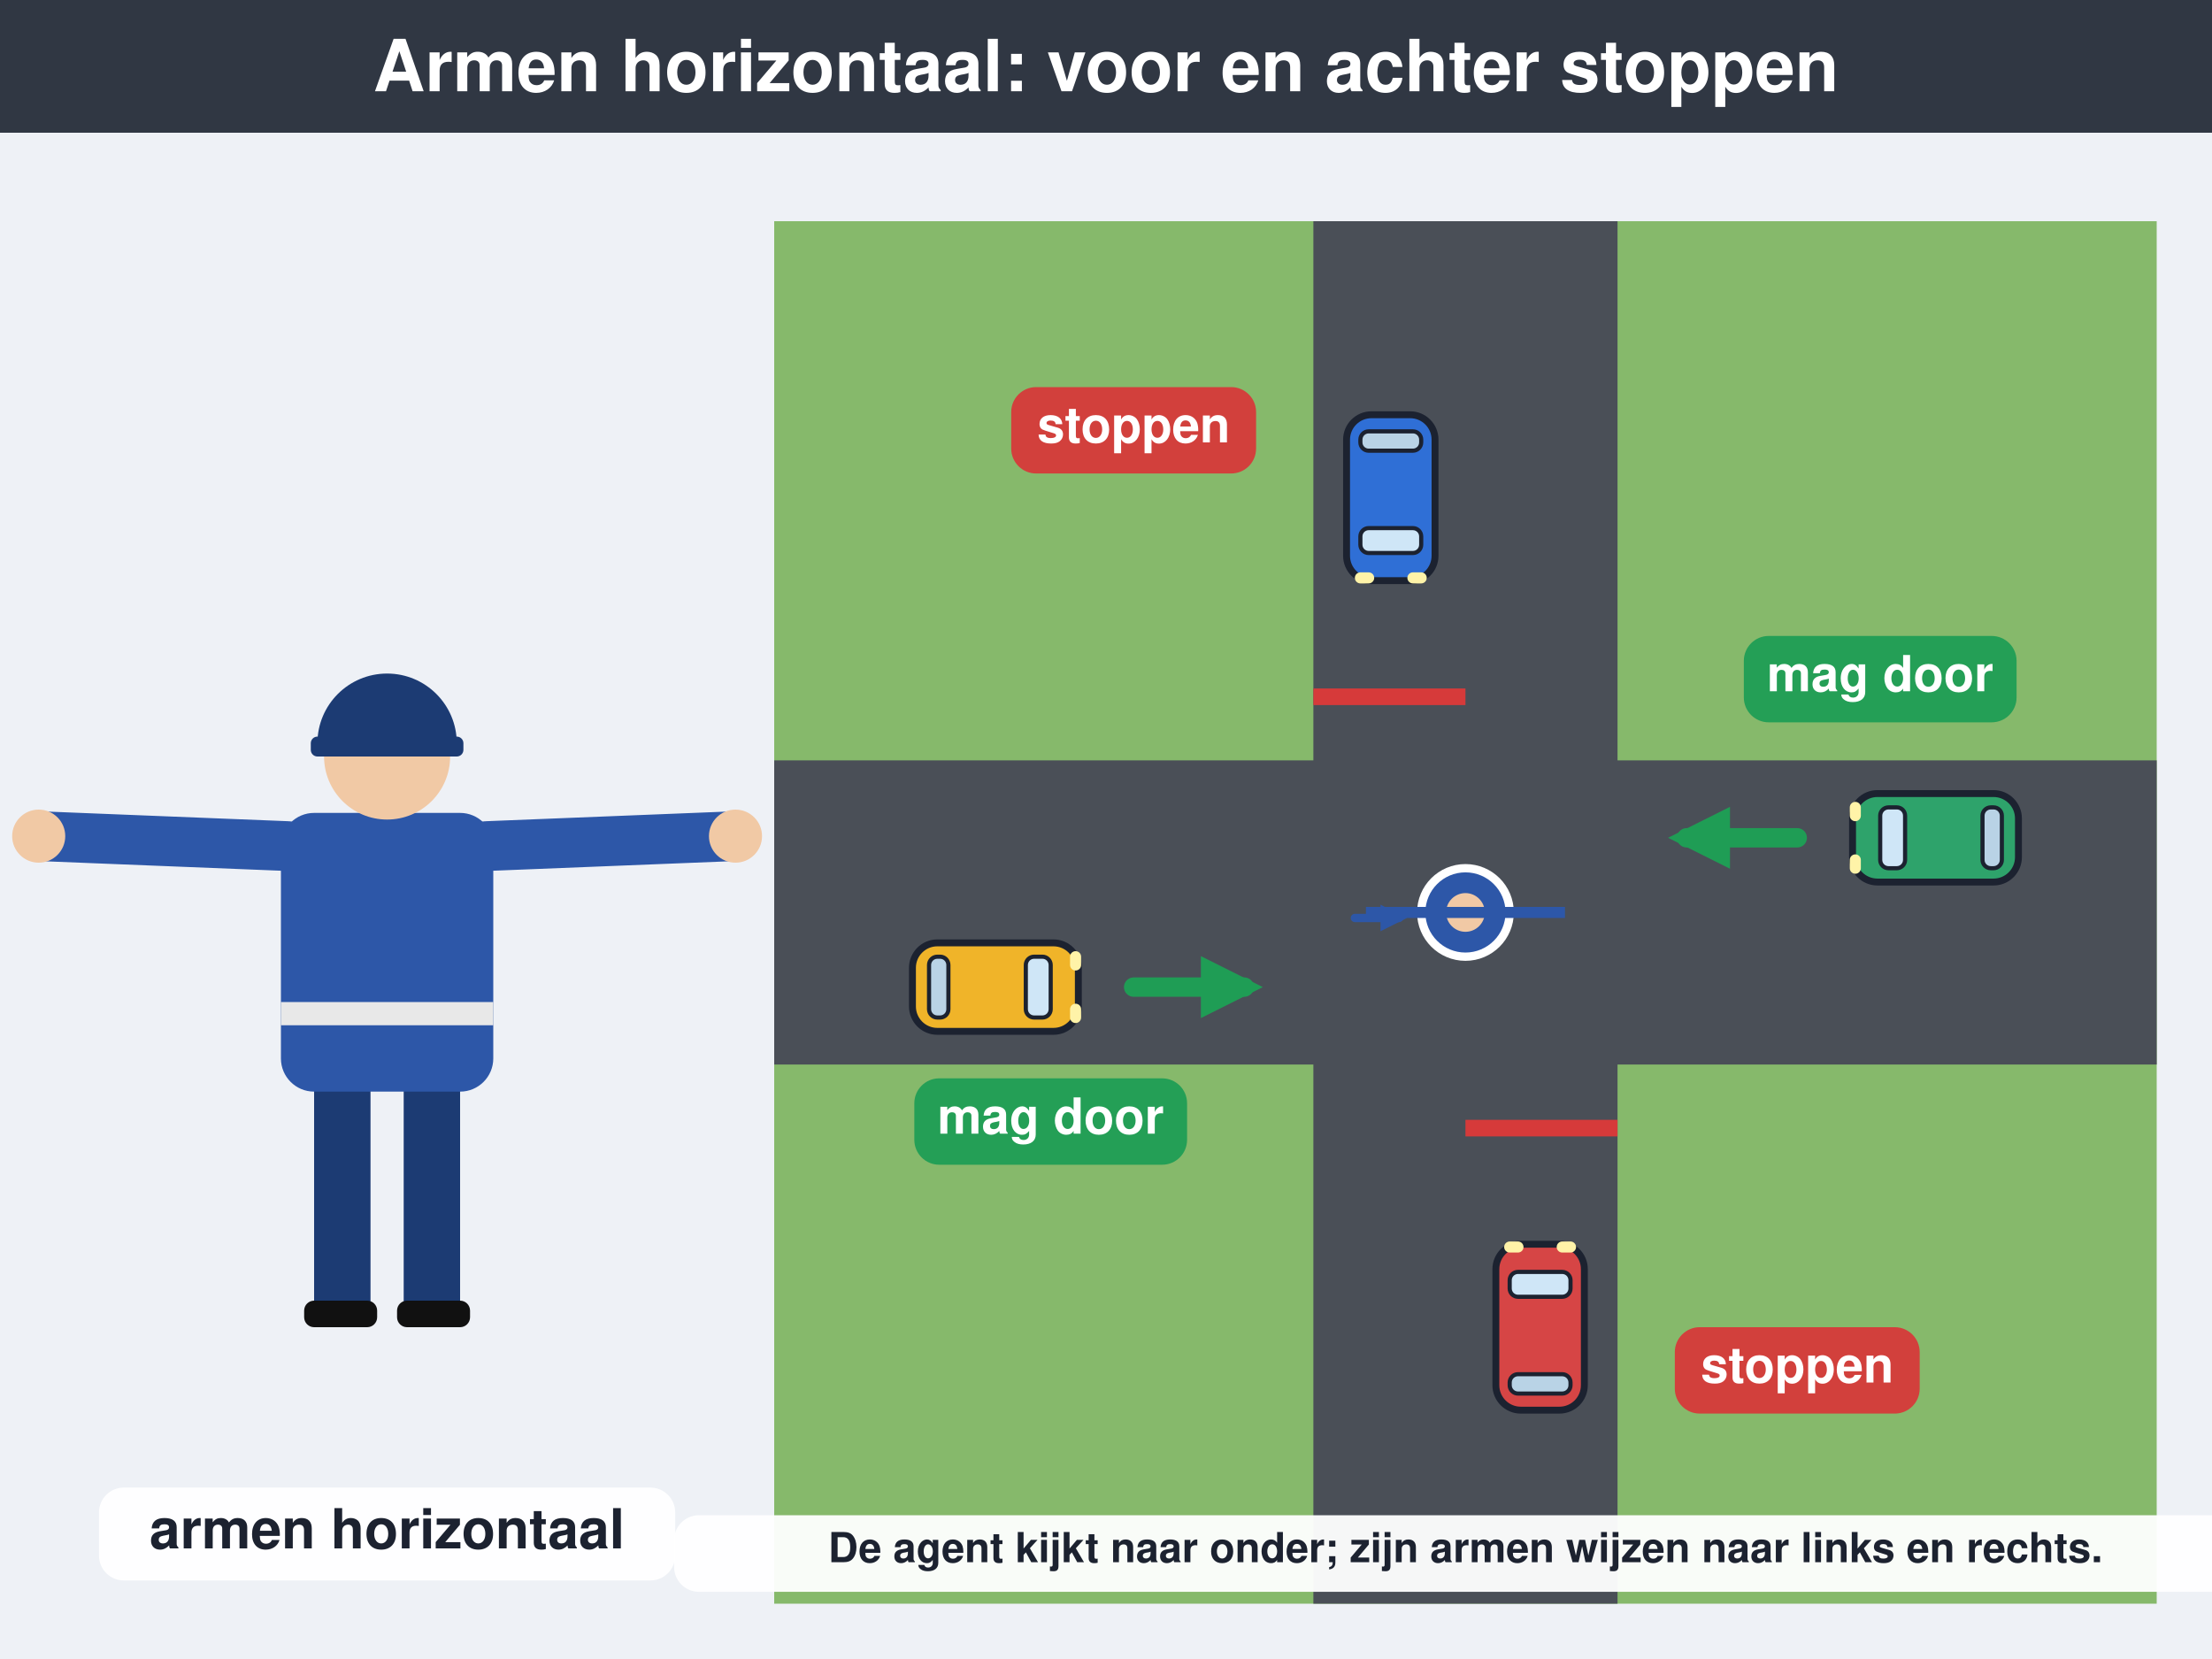
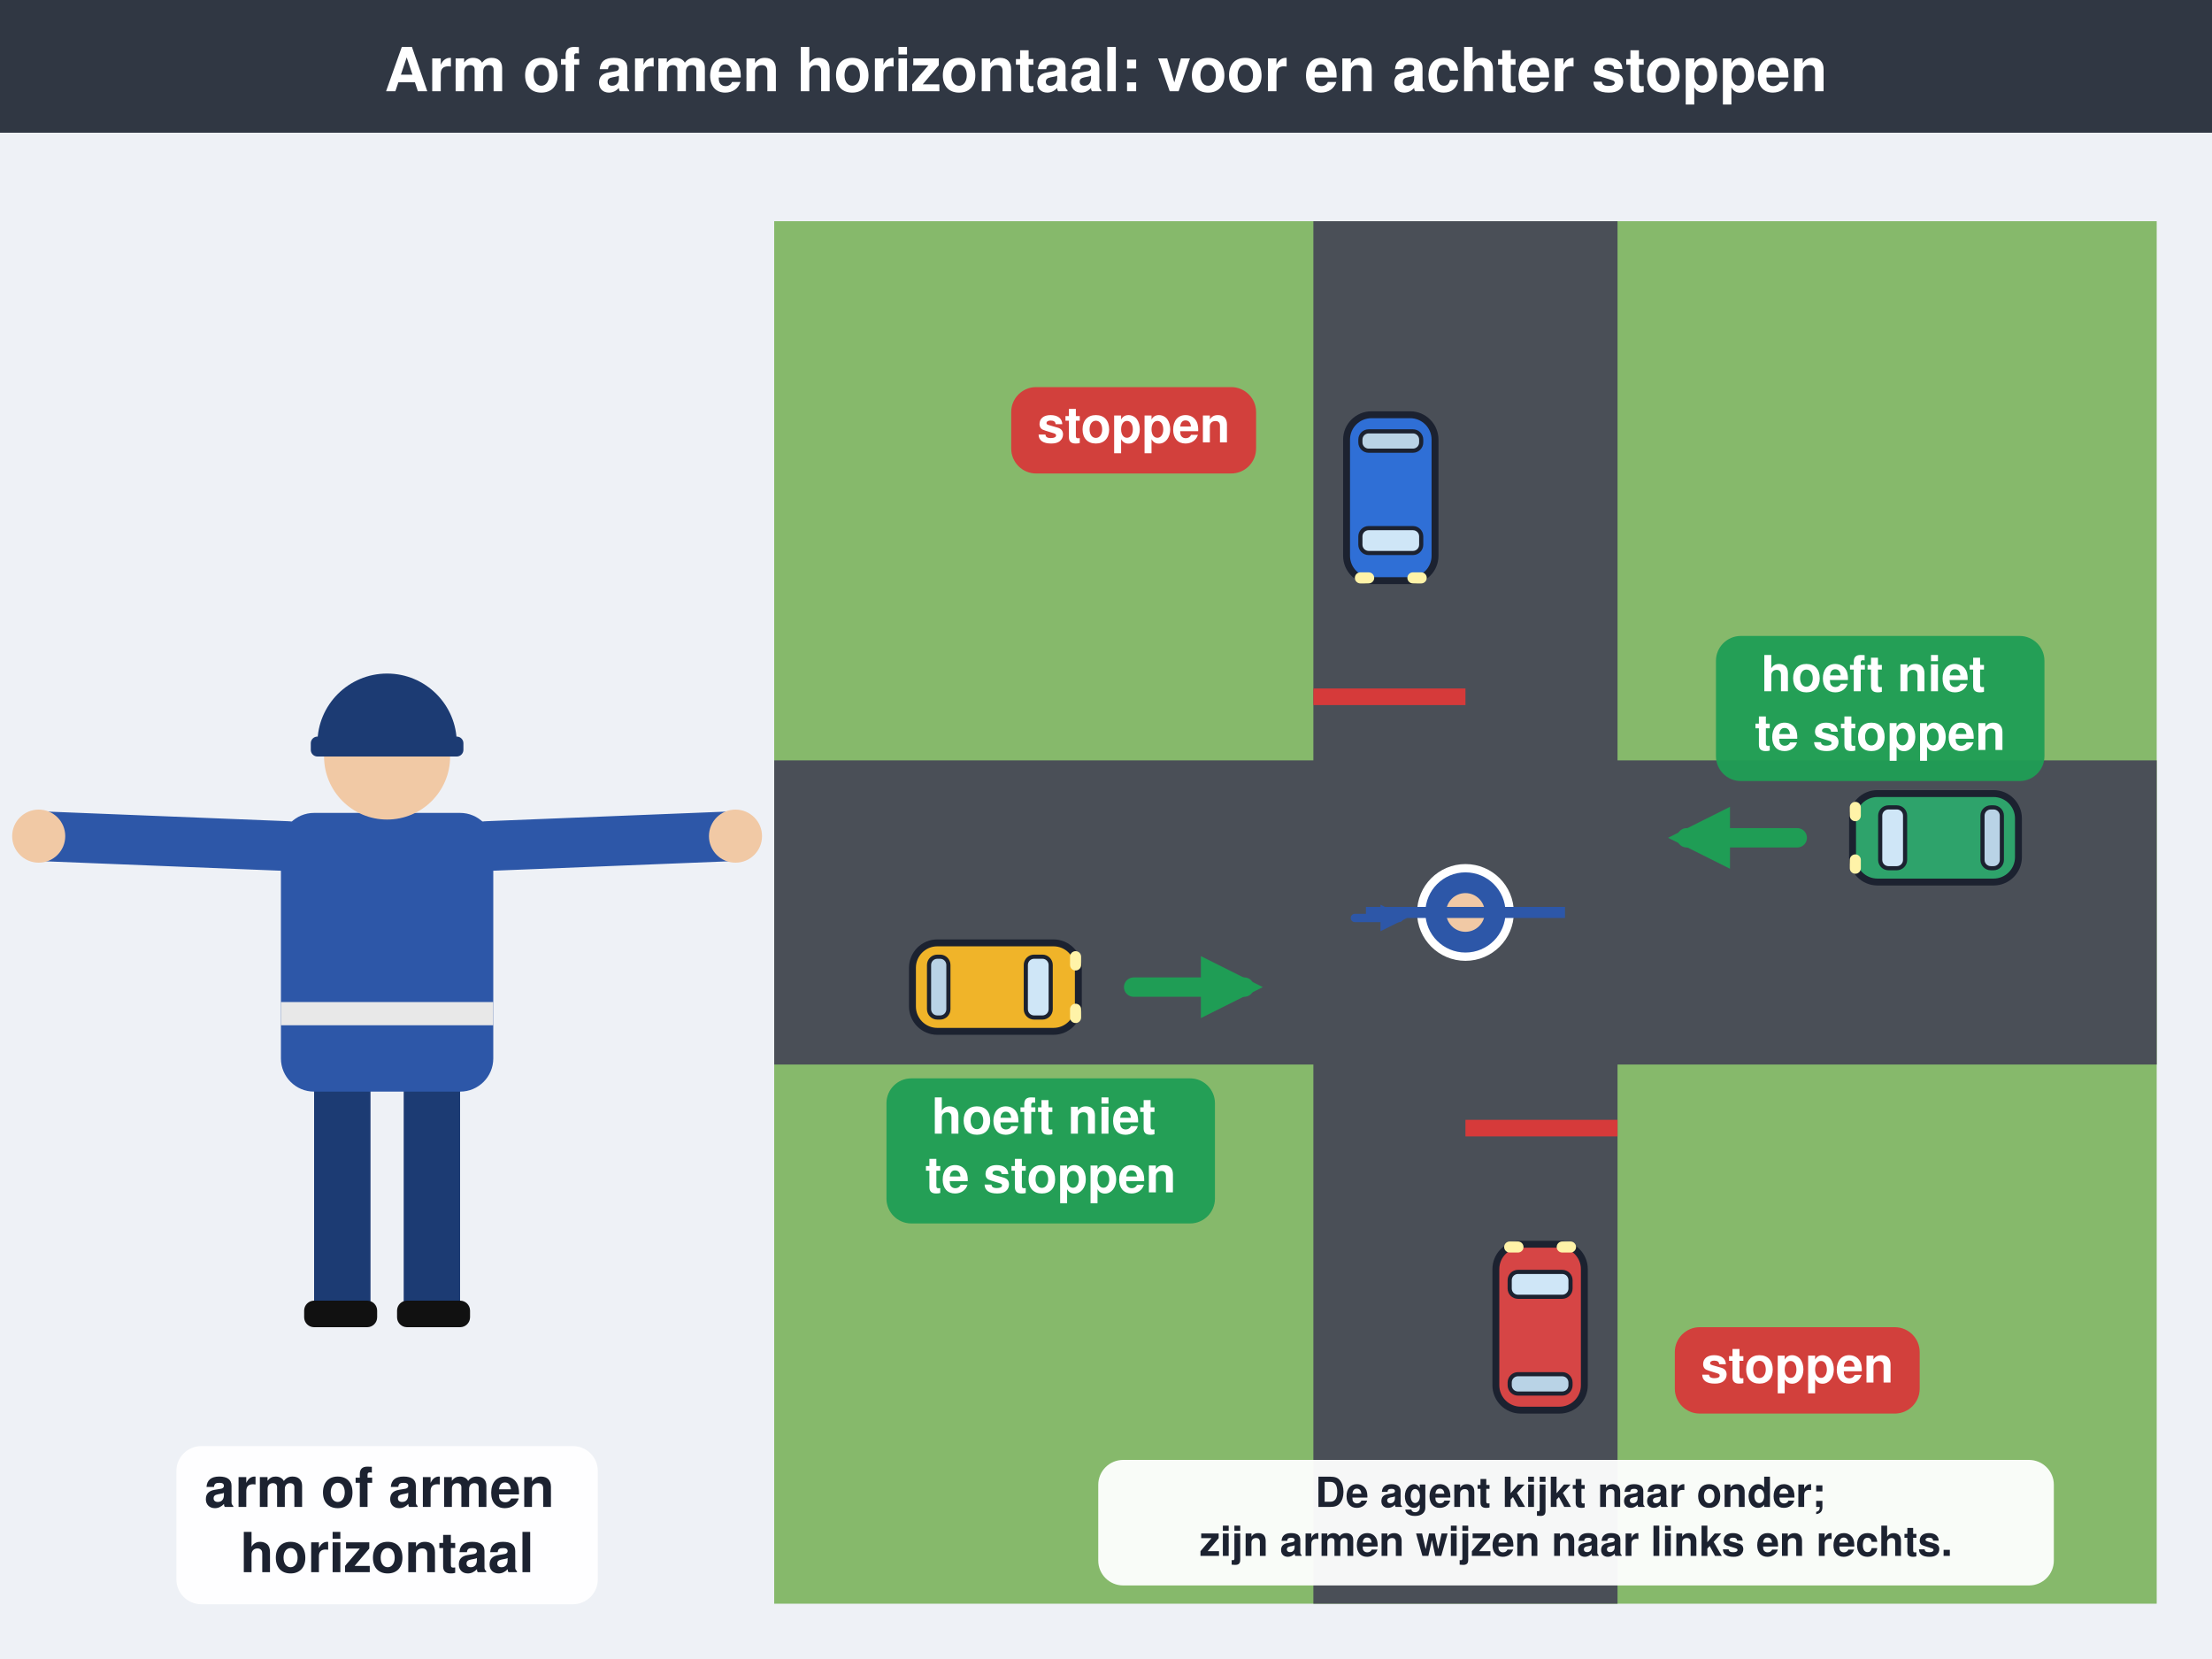
<svg xmlns="http://www.w3.org/2000/svg" viewBox="0 0 800 600" width="800" height="600" role="img" aria-labelledby="t d">
  <defs>
    <marker id="ah1f9d55" viewBox="0 0 10 10" refX="7" refY="5" markerWidth="3.2" markerHeight="3.2" orient="auto" markerUnits="strokeWidth">
      <path d="M0 0 L10 5 L0 10 z" fill="#1f9d55" />
    </marker>
    <marker id="ah2d57a8" viewBox="0 0 10 10" refX="7" refY="5" markerWidth="3.2" markerHeight="3.2" orient="auto" markerUnits="strokeWidth">
      <path d="M0 0 L10 5 L0 10 z" fill="#2d57a8" />
    </marker>
  </defs>
  <rect width="800" height="600" fill="#eef1f6" />
  <g transform="translate(140 480)">
    <rect x="-26.4" y="-96" width="20.4" height="96" rx="6" fill="#1c3b73" />
    <rect x="6" y="-96" width="20.4" height="96" rx="6" fill="#1c3b73" />
    <rect x="-30" y="-9.6" width="26.4" height="9.6" rx="3.6" fill="#111" />
    <rect x="3.6" y="-9.6" width="26.4" height="9.6" rx="3.6" fill="#111" />
    <rect x="-38.4" y="-186" width="76.8" height="100.8" rx="12" fill="#2d57a8" />
    <rect x="-38.4" y="-117.6" width="76.8" height="8.4" fill="#e8e8e8" />
    <line x1="-36" y1="-174" x2="-126" y2="-177.6" stroke="#2d57a8" stroke-width="18" stroke-linecap="round" />
    <circle cx="-126" cy="-177.6" r="9.6" fill="#f1c9a5" />
    <line x1="36" y1="-174" x2="126" y2="-177.6" stroke="#2d57a8" stroke-width="18" stroke-linecap="round" />
    <circle cx="126" cy="-177.6" r="9.6" fill="#f1c9a5" />
    <circle cx="0" cy="-206.4" r="22.8" fill="#f1c9a5" />
    <path d="M-25.2,-211.2 a25.2,25.2 0 0 1 50.4,0 z" fill="#1c3b73" />
    <rect x="-27.6" y="-213.6" width="55.2" height="7.2" rx="2.4" fill="#1c3b73" />
  </g>
-   <rect x="35.8" y="538" width="208.4" height="33.6" rx="9" fill="#fff" opacity="0.95" />
-   <text x="140" y="560" font-family="Segoe UI, Helvetica, Arial, sans-serif" font-size="20" font-weight="700" fill="#1c2230" text-anchor="middle">
-     <tspan x="140" dy="0">armen horizontaal</tspan>
+   <rect x="63.8" y="523" width="152.4" height="57.2" rx="9" fill="#fff" opacity="0.95" />
+   <text x="140" y="545" font-family="Segoe UI, Helvetica, Arial, sans-serif" font-size="20" font-weight="700" fill="#1c2230" text-anchor="middle">
+     <tspan x="140" dy="0">arm of armen</tspan>
+     <tspan x="140" dy="23.6">horizontaal</tspan>
  </text>
  <rect x="280" y="80" width="500" height="500" fill="#86b96b" />
  <rect x="475" y="80" width="110" height="500" fill="#4a4f57" />
  <rect x="280" y="275" width="500" height="110" fill="#4a4f57" />
  <circle cx="530" cy="330" r="16" fill="#2d57a8" stroke="#fff" stroke-width="3" />
  <circle cx="530" cy="330" r="7" fill="#f1c9a5" />
  <g transform="translate(557 480) rotate(0)">
    <rect x="-16" y="-30" width="32" height="60" rx="9" fill="#d64545" stroke="#1c2230" stroke-width="2.5" />
    <rect x="-11" y="-20" width="22" height="9" rx="3" fill="#cfe6f7" stroke="#1c2230" stroke-width="1.5" />
    <rect x="-11" y="17" width="22" height="7" rx="3" fill="#b9d3e6" stroke="#1c2230" stroke-width="1.5" />
    <rect x="-13" y="-31" width="7" height="4" rx="2" fill="#fff3a8" />
    <rect x="6" y="-31" width="7" height="4" rx="2" fill="#fff3a8" />
  </g>
  <g transform="translate(503 180) rotate(180)">
    <rect x="-16" y="-30" width="32" height="60" rx="9" fill="#2f6fd6" stroke="#1c2230" stroke-width="2.5" />
    <rect x="-11" y="-20" width="22" height="9" rx="3" fill="#cfe6f7" stroke="#1c2230" stroke-width="1.5" />
    <rect x="-11" y="17" width="22" height="7" rx="3" fill="#b9d3e6" stroke="#1c2230" stroke-width="1.5" />
    <rect x="-13" y="-31" width="7" height="4" rx="2" fill="#fff3a8" />
    <rect x="6" y="-31" width="7" height="4" rx="2" fill="#fff3a8" />
  </g>
  <rect x="530" y="405" width="55" height="6" fill="#d63a3a" />
  <rect x="475" y="249" width="55" height="6" fill="#d63a3a" />
  <g transform="translate(360 357) rotate(90)">
    <rect x="-16" y="-30" width="32" height="60" rx="9" fill="#f0b429" stroke="#1c2230" stroke-width="2.5" />
    <rect x="-11" y="-20" width="22" height="9" rx="3" fill="#cfe6f7" stroke="#1c2230" stroke-width="1.5" />
    <rect x="-11" y="17" width="22" height="7" rx="3" fill="#b9d3e6" stroke="#1c2230" stroke-width="1.5" />
    <rect x="-13" y="-31" width="7" height="4" rx="2" fill="#fff3a8" />
    <rect x="6" y="-31" width="7" height="4" rx="2" fill="#fff3a8" />
  </g>
  <g transform="translate(700 303) rotate(270)">
    <rect x="-16" y="-30" width="32" height="60" rx="9" fill="#2ea36b" stroke="#1c2230" stroke-width="2.5" />
    <rect x="-11" y="-20" width="22" height="9" rx="3" fill="#cfe6f7" stroke="#1c2230" stroke-width="1.5" />
    <rect x="-11" y="17" width="22" height="7" rx="3" fill="#b9d3e6" stroke="#1c2230" stroke-width="1.5" />
    <rect x="-13" y="-31" width="7" height="4" rx="2" fill="#fff3a8" />
    <rect x="6" y="-31" width="7" height="4" rx="2" fill="#fff3a8" />
  </g>
  <line x1="410" y1="357" x2="450" y2="357" stroke="#1f9d55" stroke-width="7" stroke-linecap="round" marker-end="url(#ah1f9d55)" />
  <line x1="650" y1="303" x2="610" y2="303" stroke="#1f9d55" stroke-width="7" stroke-linecap="round" marker-end="url(#ah1f9d55)" />
  <rect x="605.72" y="480" width="88.56" height="31.24" rx="9" fill="#d63a3a" opacity="0.95" />
  <text x="650" y="500" font-family="Segoe UI, Helvetica, Arial, sans-serif" font-size="18" font-weight="700" fill="#fff" text-anchor="middle">
    <tspan x="650" dy="0">stoppen</tspan>
  </text>
  <rect x="365.72" y="140" width="88.56" height="31.24" rx="9" fill="#d63a3a" opacity="0.95" />
  <text x="410" y="160" font-family="Segoe UI, Helvetica, Arial, sans-serif" font-size="18" font-weight="700" fill="#fff" text-anchor="middle">
    <tspan x="410" dy="0">stoppen</tspan>
  </text>
-   <rect x="330.68" y="390" width="98.64" height="31.24" rx="9" fill="#1f9d55" opacity="0.95" />
+   <rect x="320.6" y="390" width="118.8" height="52.48" rx="9" fill="#1f9d55" opacity="0.95" />
  <text x="380" y="410" font-family="Segoe UI, Helvetica, Arial, sans-serif" font-size="18" font-weight="700" fill="#fff" text-anchor="middle">
-     <tspan x="380" dy="0">mag door</tspan>
+     <tspan x="380" dy="0">hoeft niet</tspan>
+     <tspan x="380" dy="21.24">te stoppen</tspan>
  </text>
-   <rect x="630.68" y="230" width="98.64" height="31.24" rx="9" fill="#1f9d55" opacity="0.95" />
+   <rect x="620.6" y="230" width="118.8" height="52.48" rx="9" fill="#1f9d55" opacity="0.95" />
  <text x="680" y="250" font-family="Segoe UI, Helvetica, Arial, sans-serif" font-size="18" font-weight="700" fill="#fff" text-anchor="middle">
-     <tspan x="680" dy="0">mag door</tspan>
+     <tspan x="680" dy="0">hoeft niet</tspan>
+     <tspan x="680" dy="21.24">te stoppen</tspan>
  </text>
  <line x1="490" y1="332" x2="506" y2="332" stroke="#2d57a8" stroke-width="3" stroke-linecap="round" marker-end="url(#ah2d57a8)" />
  <line x1="494" y1="330" x2="566" y2="330" stroke="#2d57a8" stroke-width="4" />
-   <rect x="243.8" y="548" width="572.4" height="27.7" rx="9" fill="#fff" opacity="0.95" />
-   <text x="530" y="565" font-family="Segoe UI, Helvetica, Arial, sans-serif" font-size="15" font-weight="700" fill="#1c2230" text-anchor="middle">
-     <tspan x="530" dy="0">De agent kijkt naar onder; zijn armen wijzen naar links en rechts.</tspan>
+   <rect x="397.2" y="528" width="345.6" height="45.4" rx="9" fill="#fff" opacity="0.95" />
+   <text x="570" y="545" font-family="Segoe UI, Helvetica, Arial, sans-serif" font-size="15" font-weight="700" fill="#1c2230" text-anchor="middle">
+     <tspan x="570" dy="0">De agent kijkt naar onder;</tspan>
+     <tspan x="570" dy="17.7">zijn armen wijzen naar links en rechts.</tspan>
  </text>
  <rect x="0" y="0" width="800" height="48" fill="#1c2230" opacity="0.9" />
-   <text x="400" y="33" font-family="Segoe UI, Helvetica, Arial, sans-serif" font-size="26" font-weight="700" fill="#fff" text-anchor="middle">
-     <tspan x="400" dy="0">Armen horizontaal: voor en achter stoppen</tspan>
+   <text x="400" y="33" font-family="Segoe UI, Helvetica, Arial, sans-serif" font-size="22" font-weight="700" fill="#fff" text-anchor="middle">
+     <tspan x="400" dy="0">Arm of armen horizontaal: voor en achter stoppen</tspan>
  </text>
</svg>
